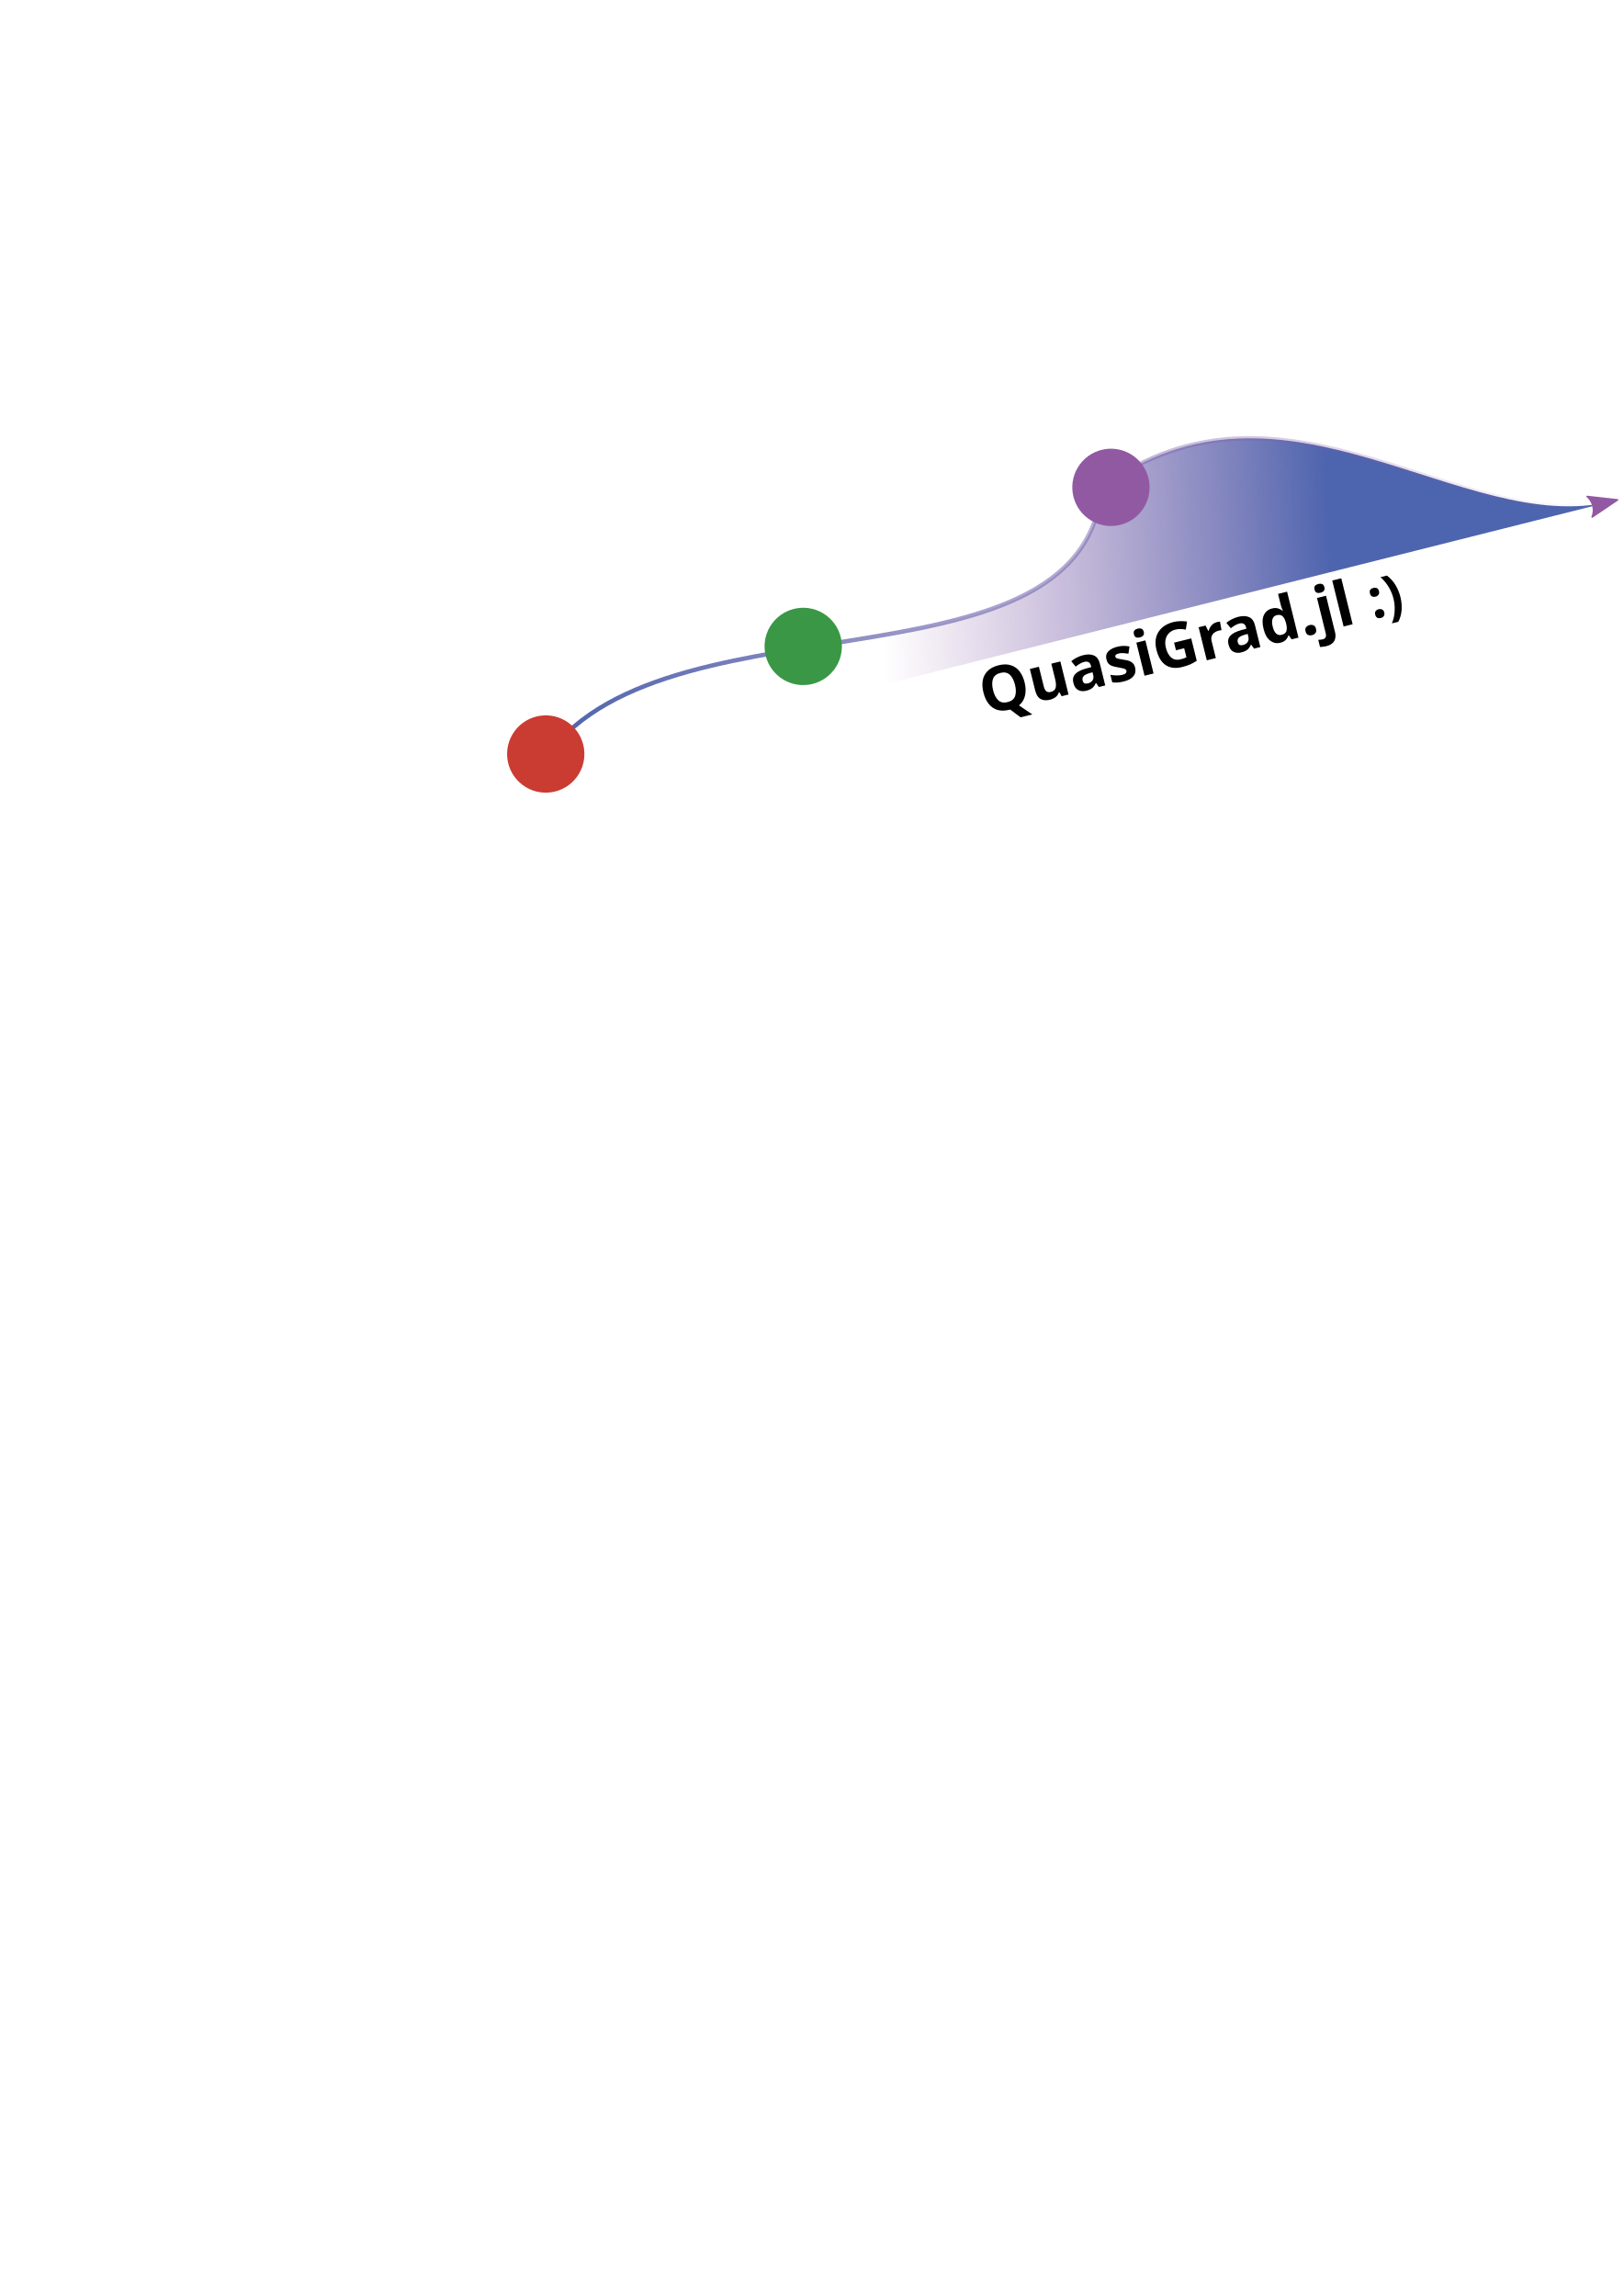
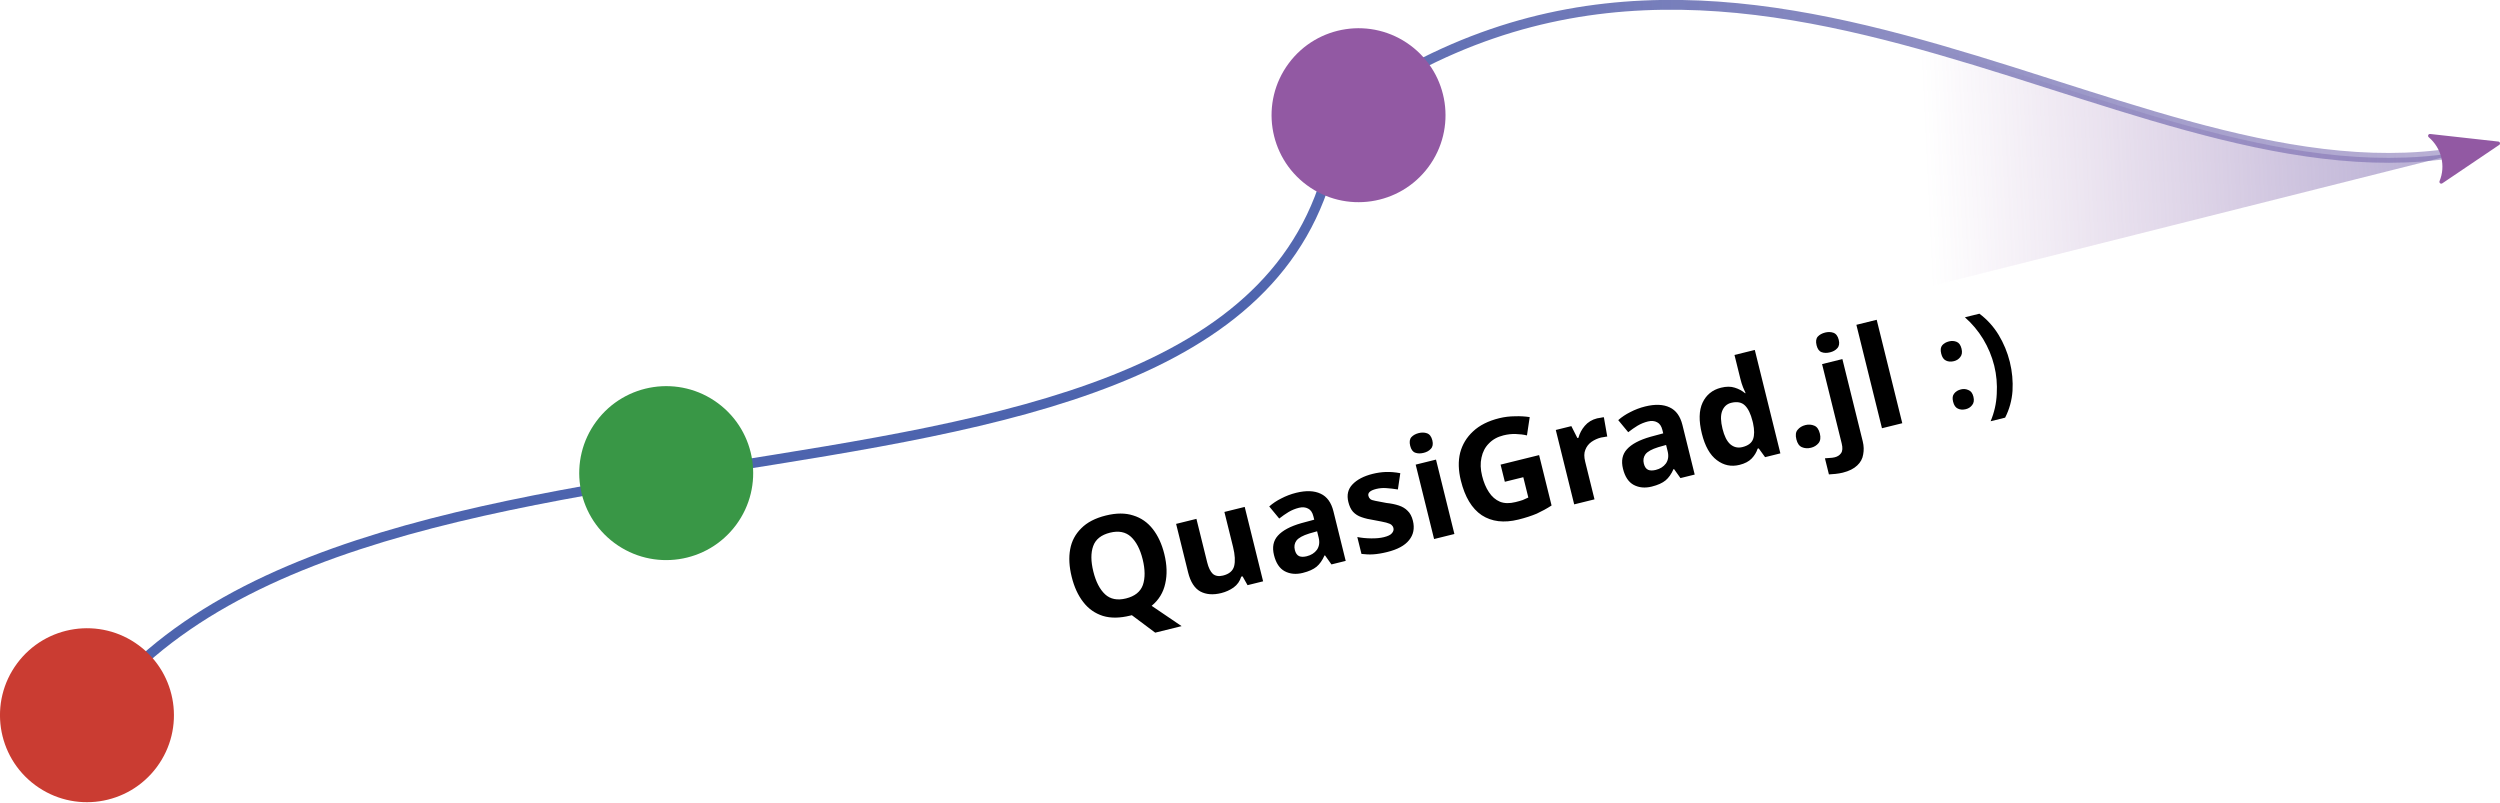
- <svg xmlns="http://www.w3.org/2000/svg" xmlns:xlink="http://www.w3.org/1999/xlink" width="210mm" height="297mm" viewBox="0 0 210 297" version="1.1" id="svg8">
+ <svg xmlns="http://www.w3.org/2000/svg" xmlns:xlink="http://www.w3.org/1999/xlink" width="143.719mm" height="46.116mm" viewBox="0 0 143.719 46.116" version="1.1" id="svg8">
  <defs id="defs2">
    <linearGradient id="linearGradient3617">
      <stop id="stop3613" offset="0" style="stop-color:#4d64ae;stop-opacity:1" />
      <stop id="stop3615" offset="1" style="stop-color:#9259a3;stop-opacity:0;" />
    </linearGradient>
-     <marker orient="auto" refY="0.0" refX="0.0" id="Arrow2Mend" style="overflow:visible;">
-       <path id="path863" style="fill-rule:evenodd;stroke-width:0.625;stroke-linejoin:round;stroke:#9259a3;stroke-opacity:1;fill:#9259a3;fill-opacity:1" d="M 8.719,4.034 L -2.207,0.016 L 8.719,-4.002 C 6.973,-1.63 6.983,1.616 8.719,4.034 z " transform="scale(0.6) rotate(180) translate(0,0)" />
+     <marker orient="auto" refY="0" refX="0" id="Arrow2Mend" style="overflow:visible">
+       <path id="path863" style="fill:#9259a3;fill-opacity:1;fill-rule:evenodd;stroke:#9259a3;stroke-width:0.625;stroke-linejoin:round;stroke-opacity:1" d="M 8.719,4.034 -2.207,0.016 8.719,-4.002 c -1.745,2.372 -1.735,5.617 -6e-7,8.035 z" transform="scale(-0.6)" />
    </marker>
-     <marker orient="auto" refY="0.0" refX="0.0" id="Arrow1Send" style="overflow:visible;">
-       <path id="path851" d="M 0.0,0.0 L 5.0,-5.0 L -12.5,0.0 L 5.0,5.0 L 0.0,0.0 z " style="fill-rule:evenodd;stroke:#000000;stroke-width:1pt;stroke-opacity:1;fill:#000000;fill-opacity:1" transform="scale(0.2) rotate(180) translate(6,0)" />
+     <marker orient="auto" refY="0" refX="0" id="Arrow1Send" style="overflow:visible">
+       <path id="path851" d="M 0,0 5,-5 -12.5,0 5,5 Z" style="fill:#000000;fill-opacity:1;fill-rule:evenodd;stroke:#000000;stroke-width:1pt;stroke-opacity:1" transform="matrix(-0.2,0,0,-0.2,-1.2,0)" />
    </marker>
-     <linearGradient xlink:href="#linearGradient3617" id="linearGradient1168" x1="171.533" y1="57.668" x2="113.109" y2="60.462" gradientUnits="userSpaceOnUse" />
-     <linearGradient xlink:href="#linearGradient3617" id="linearGradient3599" x1="71.225" y1="80.163" x2="207.452" y2="80.163" gradientUnits="userSpaceOnUse" />
+     <linearGradient xlink:href="#linearGradient3617" id="linearGradient1168" x1="171.533" y1="57.668" x2="113.109" y2="60.462" gradientUnits="userSpaceOnUse" gradientTransform="translate(65.58436,56.41952)" />
+     <linearGradient xlink:href="#linearGradient3617" id="linearGradient3599" x1="71.225" y1="80.163" x2="207.452" y2="80.163" gradientUnits="userSpaceOnUse" gradientTransform="translate(65.58436,56.41952)" />
  </defs>
-   <g id="layer1">
+   <g id="layer1" transform="translate(-65.58436,-56.41952)">
    <path style="fill:url(#linearGradient1168);fill-opacity:1;stroke:url(#linearGradient3599);stroke-width:0.565;stroke-linecap:butt;stroke-linejoin:miter;stroke-miterlimit:4;stroke-dasharray:none;stroke-opacity:1;marker-end:url(#Arrow2Mend)" d="M 69.429,99.84 C 82.924,75.367 139.954,91.267 142.522,63.033 c 23.613,-17.2 46.557,6.593 65.95,1.814" id="path815" />
    <path d="m 83.679,93.092 a 5,5 0 0 1 -6.867,1.687 5,5 0 0 1 -1.687,-6.867 5,5 0 0 1 6.867,-1.687 5,5 0 0 1 1.687,6.867 l -4.277,-2.59 z" id="path832" style="fill:#ca3c32;fill-opacity:1;stroke:none;stroke-width:0.2;stroke-miterlimit:4;stroke-dasharray:none;stroke-dashoffset:0;stroke-opacity:1" transform="rotate(5.370014)" />
    <path d="m 115.53,76.119 a 5,5 0 0 1 -6.867,1.687 5,5 0 0 1 -1.687,-6.867 5,5 0 0 1 6.867,-1.687 5,5 0 0 1 1.687,6.867 l -4.277,-2.59 z" id="path834" style="fill:#399746;fill-opacity:1;stroke:none;stroke-width:0.2;stroke-miterlimit:4;stroke-dasharray:none;stroke-dashoffset:0;stroke-opacity:1" transform="rotate(5.370014)" />
    <path style="fill:#9259a3;fill-opacity:1;stroke:none;stroke-width:0.2;stroke-miterlimit:4;stroke-dasharray:none;stroke-dashoffset:0;stroke-opacity:1" id="path830" d="m 153.23,51.909 a 5,5 0 0 1 -6.867,1.687 5,5 0 0 1 -1.687,-6.867 5,5 0 0 1 6.867,-1.687 5,5 0 0 1 1.687,6.867 l -4.277,-2.59 z" transform="rotate(5.370014)" />
    <text xml:space="preserve" style="font-style:normal;font-weight:normal;font-size:8.062px;line-height:1.25;font-family:sans-serif;letter-spacing:0px;word-spacing:0px;fill:#000000;fill-opacity:1;stroke:none;stroke-width:0.265" x="101.493" y="120.395" id="text3753" transform="rotate(-13.89387)">
-       <tspan id="tspan3751" x="101.493" y="120.395" style="font-weight:bold;stroke-width:0.265">QuasiGrad.jl <tspan style="font-size:7.056px" id="tspan3755">:)</tspan>
+       <tspan id="tspan3751" x="101.493" y="120.395" style="font-weight:bold;stroke-width:0.265;-inkscape-font-specification:'Calibri Bold';font-family:Calibri;font-style:normal;font-stretch:normal;font-variant:normal">QuasiGrad.jl <tspan style="font-size:7.056px;-inkscape-font-specification:'Calibri Bold';font-family:Calibri;font-weight:bold;font-style:normal;font-stretch:normal;font-variant:normal" id="tspan3755">:)</tspan>
      </tspan>
    </text>
  </g>
</svg>
